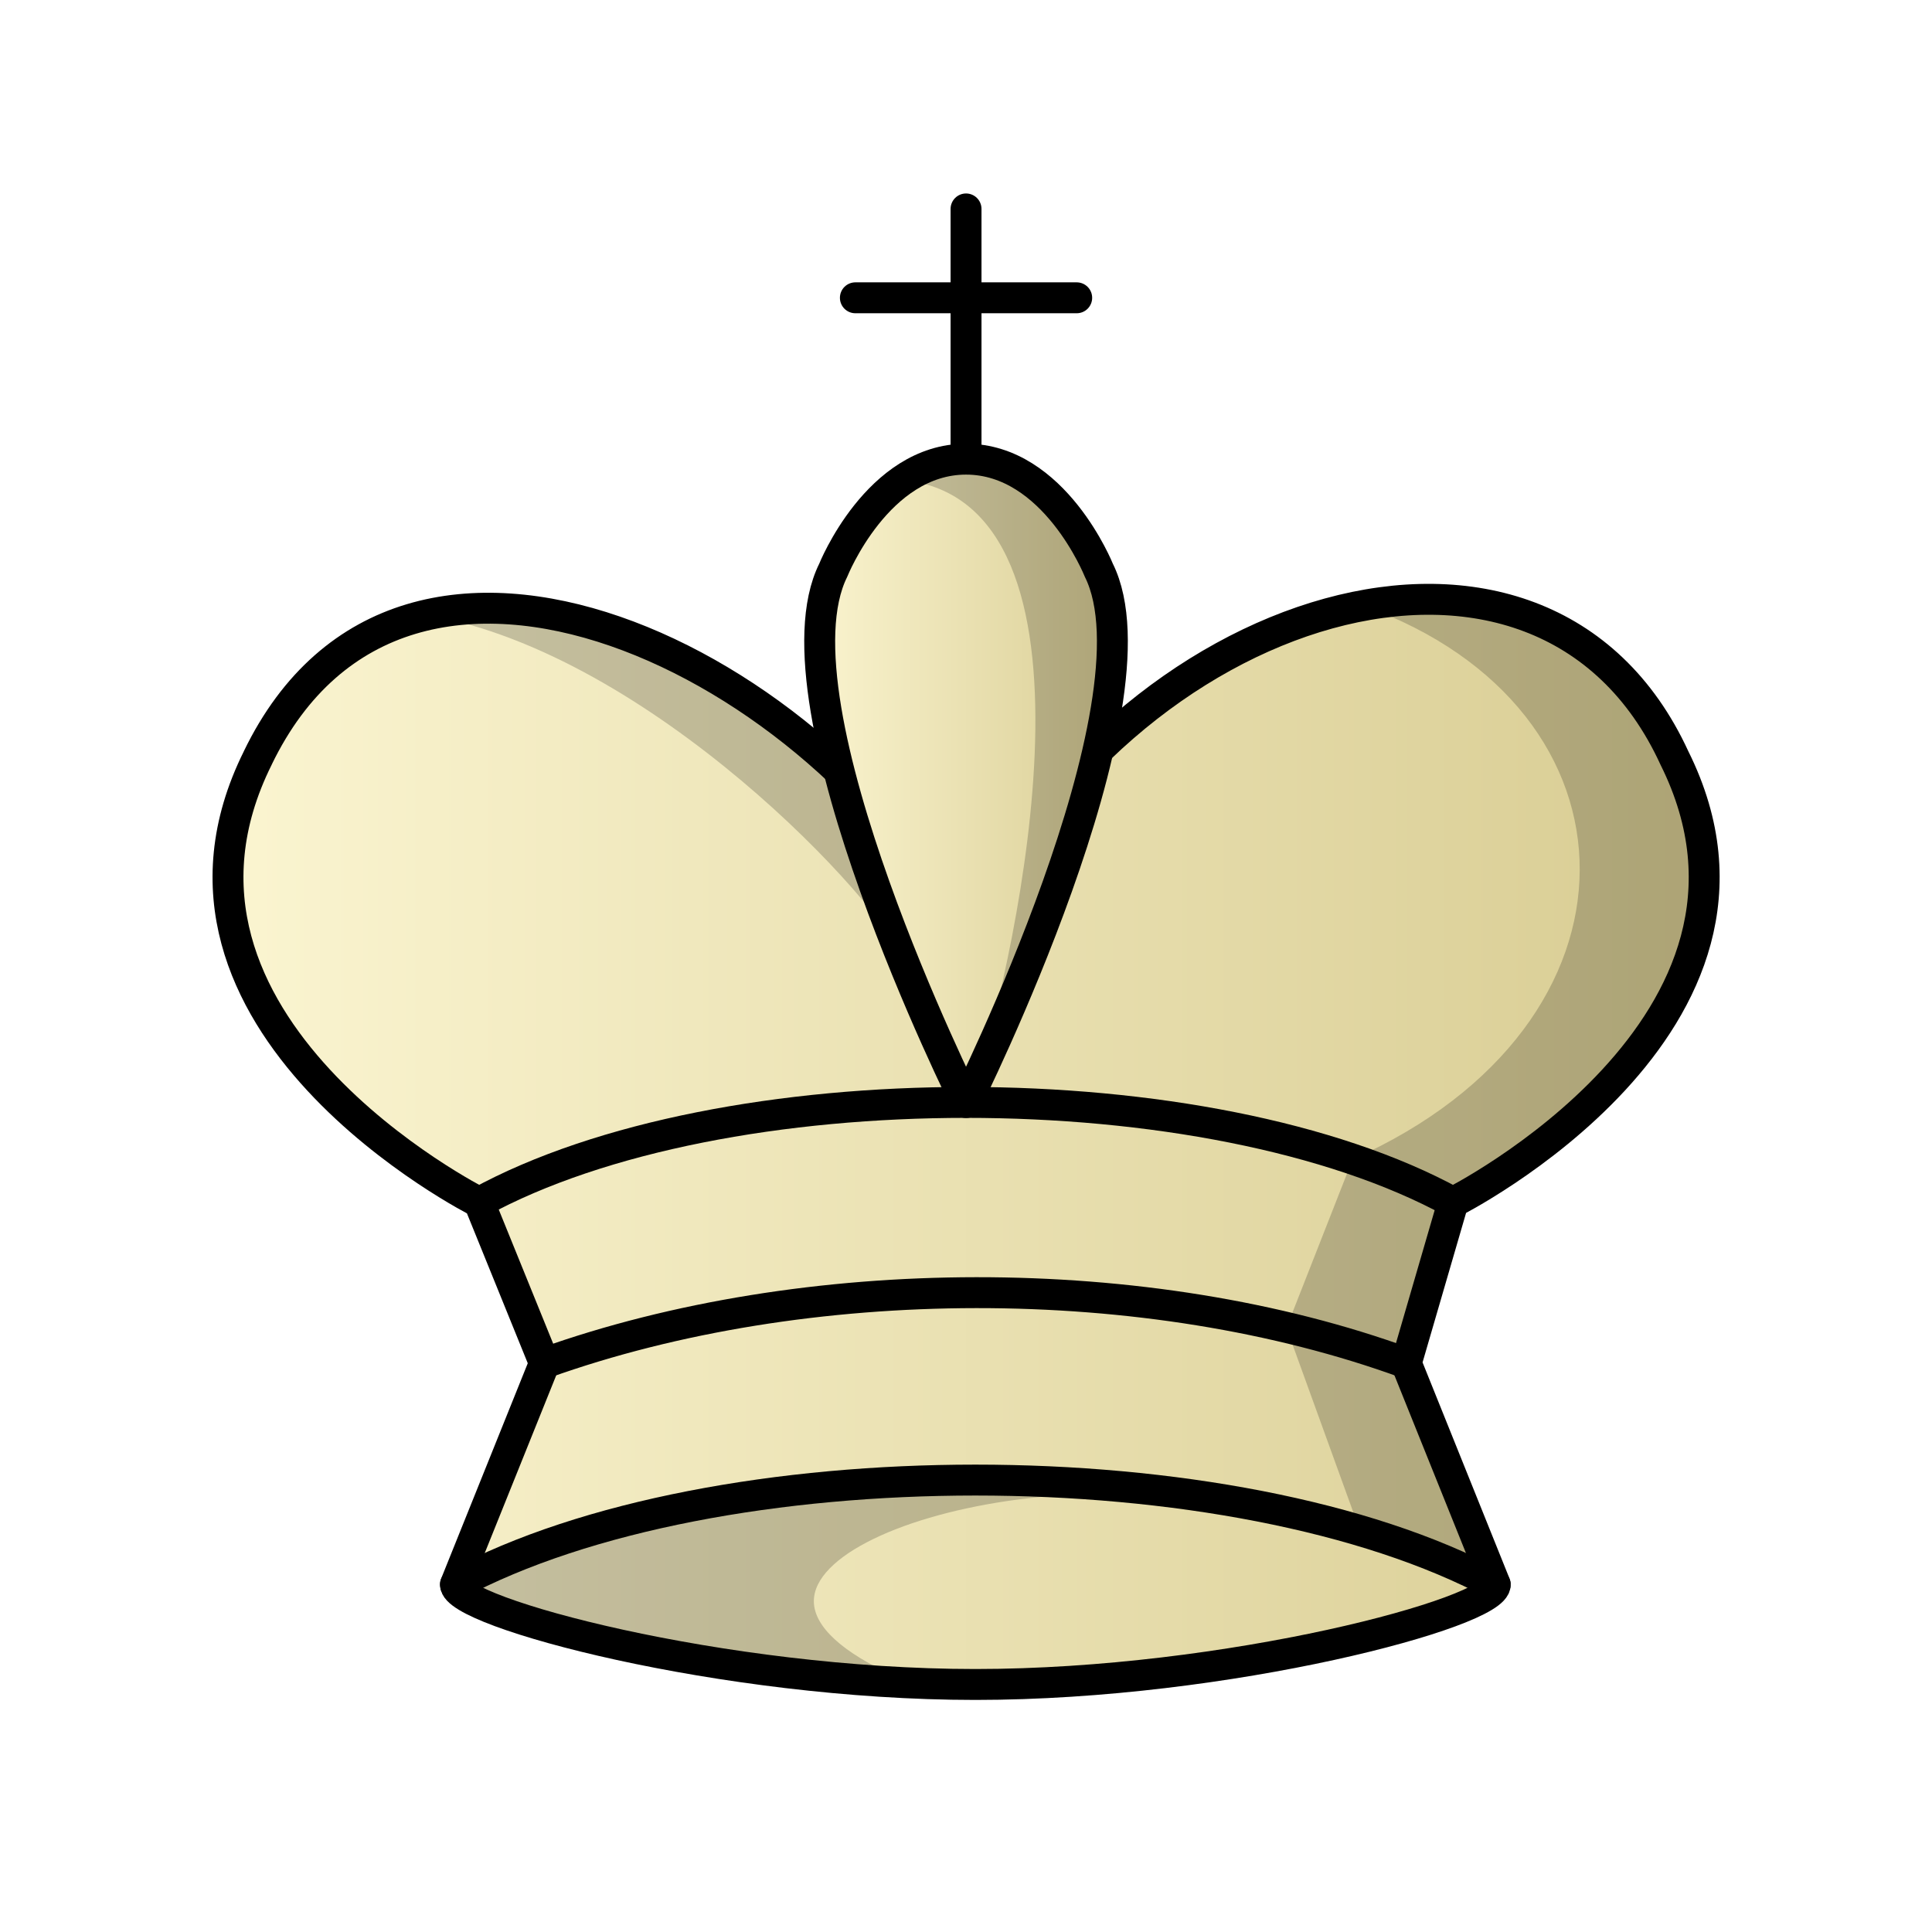
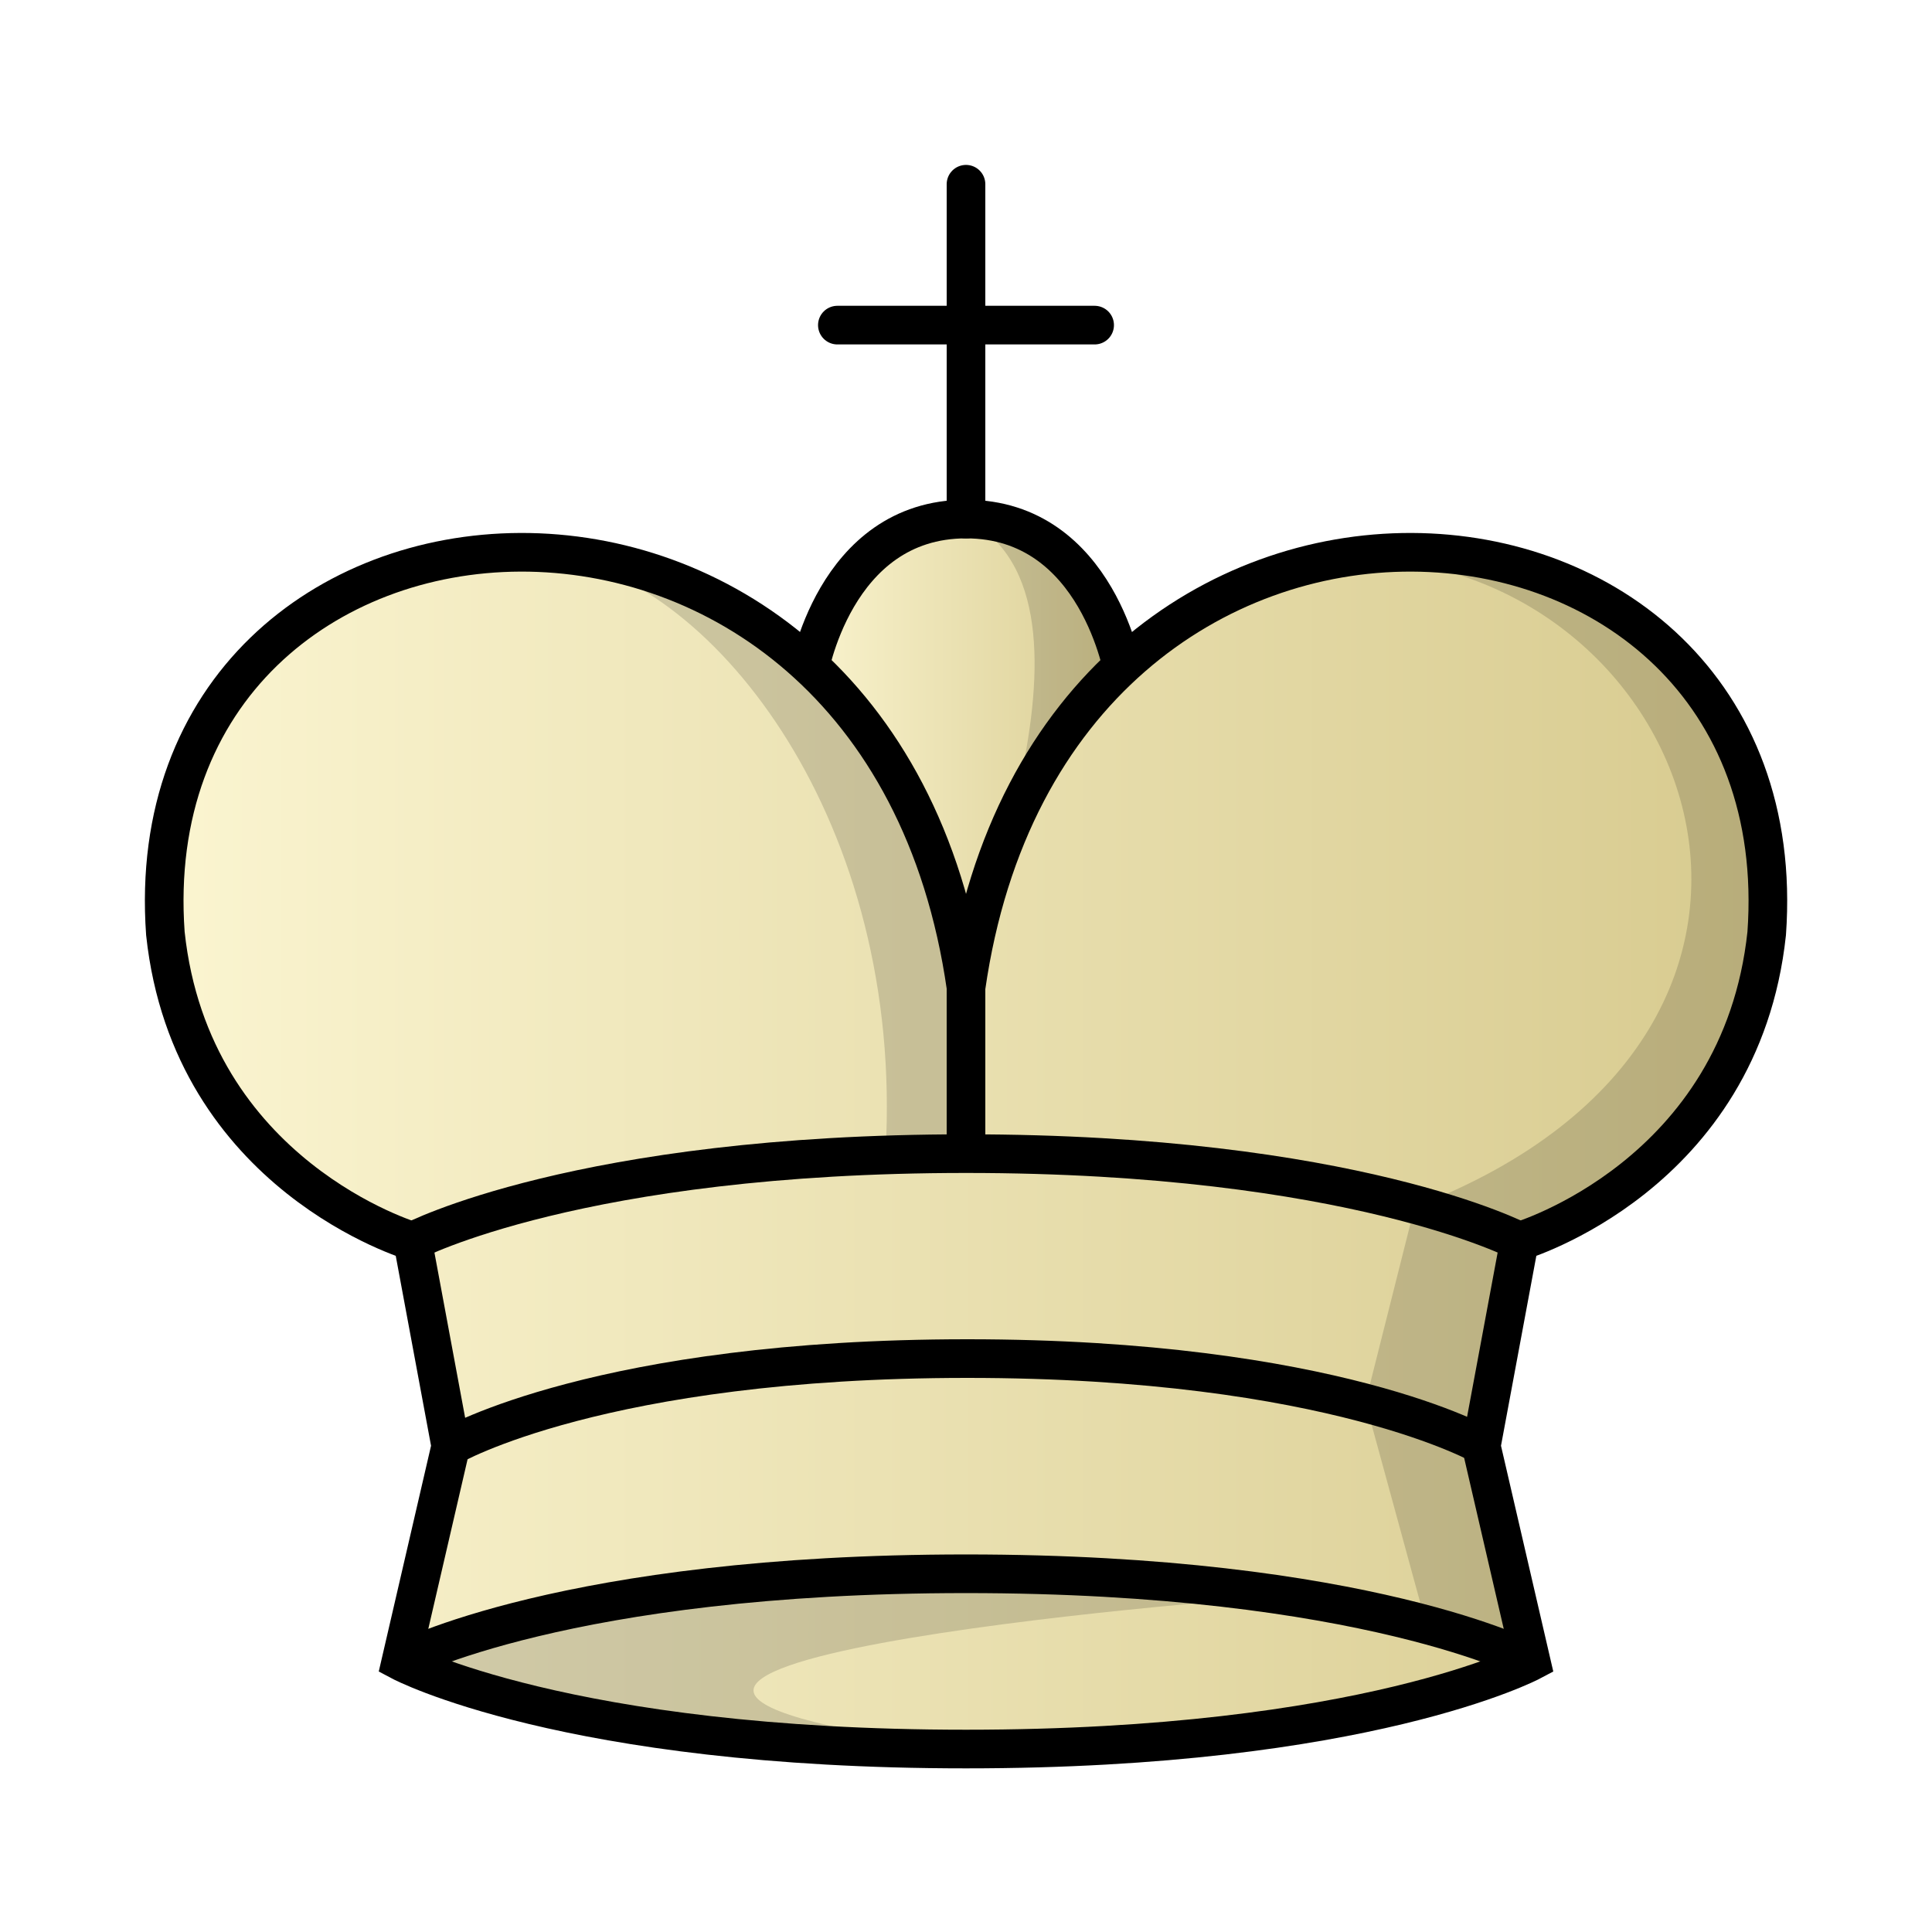
<svg xmlns="http://www.w3.org/2000/svg" xmlns:xlink="http://www.w3.org/1999/xlink" width="50mm" height="50mm" clip-rule="evenodd" fill-rule="evenodd" image-rendering="optimizeQuality" shape-rendering="geometricPrecision" text-rendering="geometricPrecision" viewBox="0 0 50 50">
  <defs>
+     <linearGradient id="b" x1="1605.2" x2="1614.2" y1="-88.617" y2="-88.617" gradientTransform="matrix(1.0153 0 0 1.0209 -1609.3 112.08)" gradientUnits="userSpaceOnUse" xlink:href="#a" />
    <linearGradient id="a">
      <stop stop-color="#fbf5d1" offset="0" />
-       <stop stop-color="#d8cc92" offset="1" />
+       <stop stop-color="#d7ca8e" offset="1" />
    </linearGradient>
-     <linearGradient id="b" x1="-66.027" x2="-28.022" y1="319.14" y2="319.14" gradientTransform="matrix(1.0267 0 0 1.027 73.282 -298.2)" gradientUnits="userSpaceOnUse" xlink:href="#a" />
-     <linearGradient id="c" x1="-51.119" x2="-42.93" y1="306.88" y2="306.88" gradientTransform="matrix(1.0267 0 0 1.027 73.282 -298.2)" gradientUnits="userSpaceOnUse" xlink:href="#a" />
+     <linearGradient id="c" x1="1672.9" x2="1714.8" y1="-168.86" y2="-168.86" gradientTransform="matrix(1.0153 0 0 1.0209 -1694.7 202.17)" gradientUnits="userSpaceOnUse" xlink:href="#a" />
  </defs>
-   <path d="M6.672 19.615c-3.437 6.9 5.725 11.5 5.728 11.501l1.69 4.164-2.302 5.723c-.045.72 6.907 2.591 13.454 2.591s13.498-1.87 13.454-2.59l-2.303-5.724 1.212-4.164s9.165-4.6 5.728-11.501c-3.436-7.476-14.32-4.025-18.33 4.6-3.604-6.979-14.512-12.497-18.332-4.6z" fill="url(#b)" stroke="#000" stroke-linecap="round" stroke-linejoin="round" stroke-width=".8" />
-   <g fill="none" stroke="#000" stroke-linecap="round" stroke-linejoin="round" stroke-width=".8">
-     <path d="M11.788 41.008c6.727-3.605 20.18-3.605 26.907 0M14.089 35.277c6.76-2.416 15.608-2.446 22.303 0M12.4 31.118c6.301-3.45 18.903-3.45 25.204 0" />
+   <g stroke="#000">
+     <path d="M20.916 17.473L25 29.779l4.084-12.306s-.647-4.04-4.084-4.04c-3.438 0-4.084 4.04-4.084 4.04z" fill="url(#b)" stroke-linejoin="round" />
+     <path d="M39.625 42.997l-1.29-5.57.987-5.304s5.729-1.686 6.4-7.966c.9-12.616-18.495-14.154-20.721 1.398C22.774 10.003 3.379 11.541 4.28 24.157c.671 6.28 6.4 7.966 6.4 7.966l.986 5.304-1.29 5.57S14.649 45.265 25 45.265s14.625-2.268 14.625-2.268z" fill="url(#c)" />
+     <g fill="none">
+       <path d="M10.375 42.997s4.273-2.268 14.626-2.268 14.626 2.268 14.626 2.268M11.664 37.428s3.892-2.268 13.37-2.268c9.477 0 13.369 2.268 13.369 2.268M10.679 32.124s4.32-2.268 14.322-2.268c10.001 0 14.322 2.268 14.322 2.268" />
+     </g>
+     <path d="M21.671 8.414h6.658M25 4.768v8.666" fill="#59917a" stroke-linecap="round" stroke-linejoin="round" />
  </g>
-   <path d="M25.001 11.882V5.407m-2.864 2.3h5.728m-2.864 20.827s5.155-10.325 3.437-13.776c0 0-1.146-2.875-3.437-2.875s-3.437 2.875-3.437 2.875c-1.718 3.45 3.437 13.776 3.437 13.776" fill="url(#c)" stroke="#000" stroke-linecap="round" stroke-linejoin="round" stroke-width=".8" />
-   <path d="M11.788 41.008s13.695 3.544 11.411 2.534c-6.13-2.708 1.47-5.64 7.327-4.899-7.458-.855-11.675.502-18.737 2.365z" opacity=".2" stroke="#000" stroke-width=".265" />
-   <path d="M25.001 11.882c-.631 0-1.173.222-1.63.539 5.556.591 2.918 12.263 1.92 15.51 1.267-1.039 2.803-7.584 3.127-8.519.02-.804.287-4.118.02-4.655 0 0-1.146-2.875-3.437-2.875zm11.718 3.638c-.47.013-.948.068-1.43.157 7.41 2.652 7.601 10.817-.283 14.325l-1.712 4.361 1.901 5.248 3.499 1.399-2.303-5.724 1.212-4.164s9.165-4.6 5.728-11.501c-1.347-2.931-3.839-4.182-6.612-4.1zm-24.234.228c-.485.009-.959.066-1.418.169 5.793 1.014 11.727 7.404 12.389 9.012-.24-.946-2.246-4.654-2.308-5.487-1.327-1.723-6.696-4.027-8.664-3.694z" opacity=".2" />
+   <path d="M25 25.556v4.3" fill="none" stroke="#000" />
+   <path d="M24.777 40.776c-10.197 0-14.403 2.221-14.403 2.221s4.206 2.222 14.403 2.222h.021c-15.27-2.026 7.234-3.87 8.192-3.879-2.149-.322-4.862-.563-8.213-.563zM36.412 14.299a11.45 11.45 0 0 0-1.732.148c9.089-.227 13.98 12.18 1.93 16.791l-1.272 5.05 1.526 5.585 2.961 1.125-1.489-5.57.987-5.304s5.738-1.815 6.399-7.966c.506-4.71-2.548-9.907-9.31-9.86zM25 13.434c2.095 1.061 1.993 3.977 1.42 6.686 0 0 .215-.855 2.616-2.877C28.191 13.326 25 13.434 25 13.434zM14.398 14.405c4.127.66 9.007 6.912 8.52 15.415L25 29.78c1-6.552-3.43-15.657-10.602-15.375z" opacity=".15" />
</svg>
